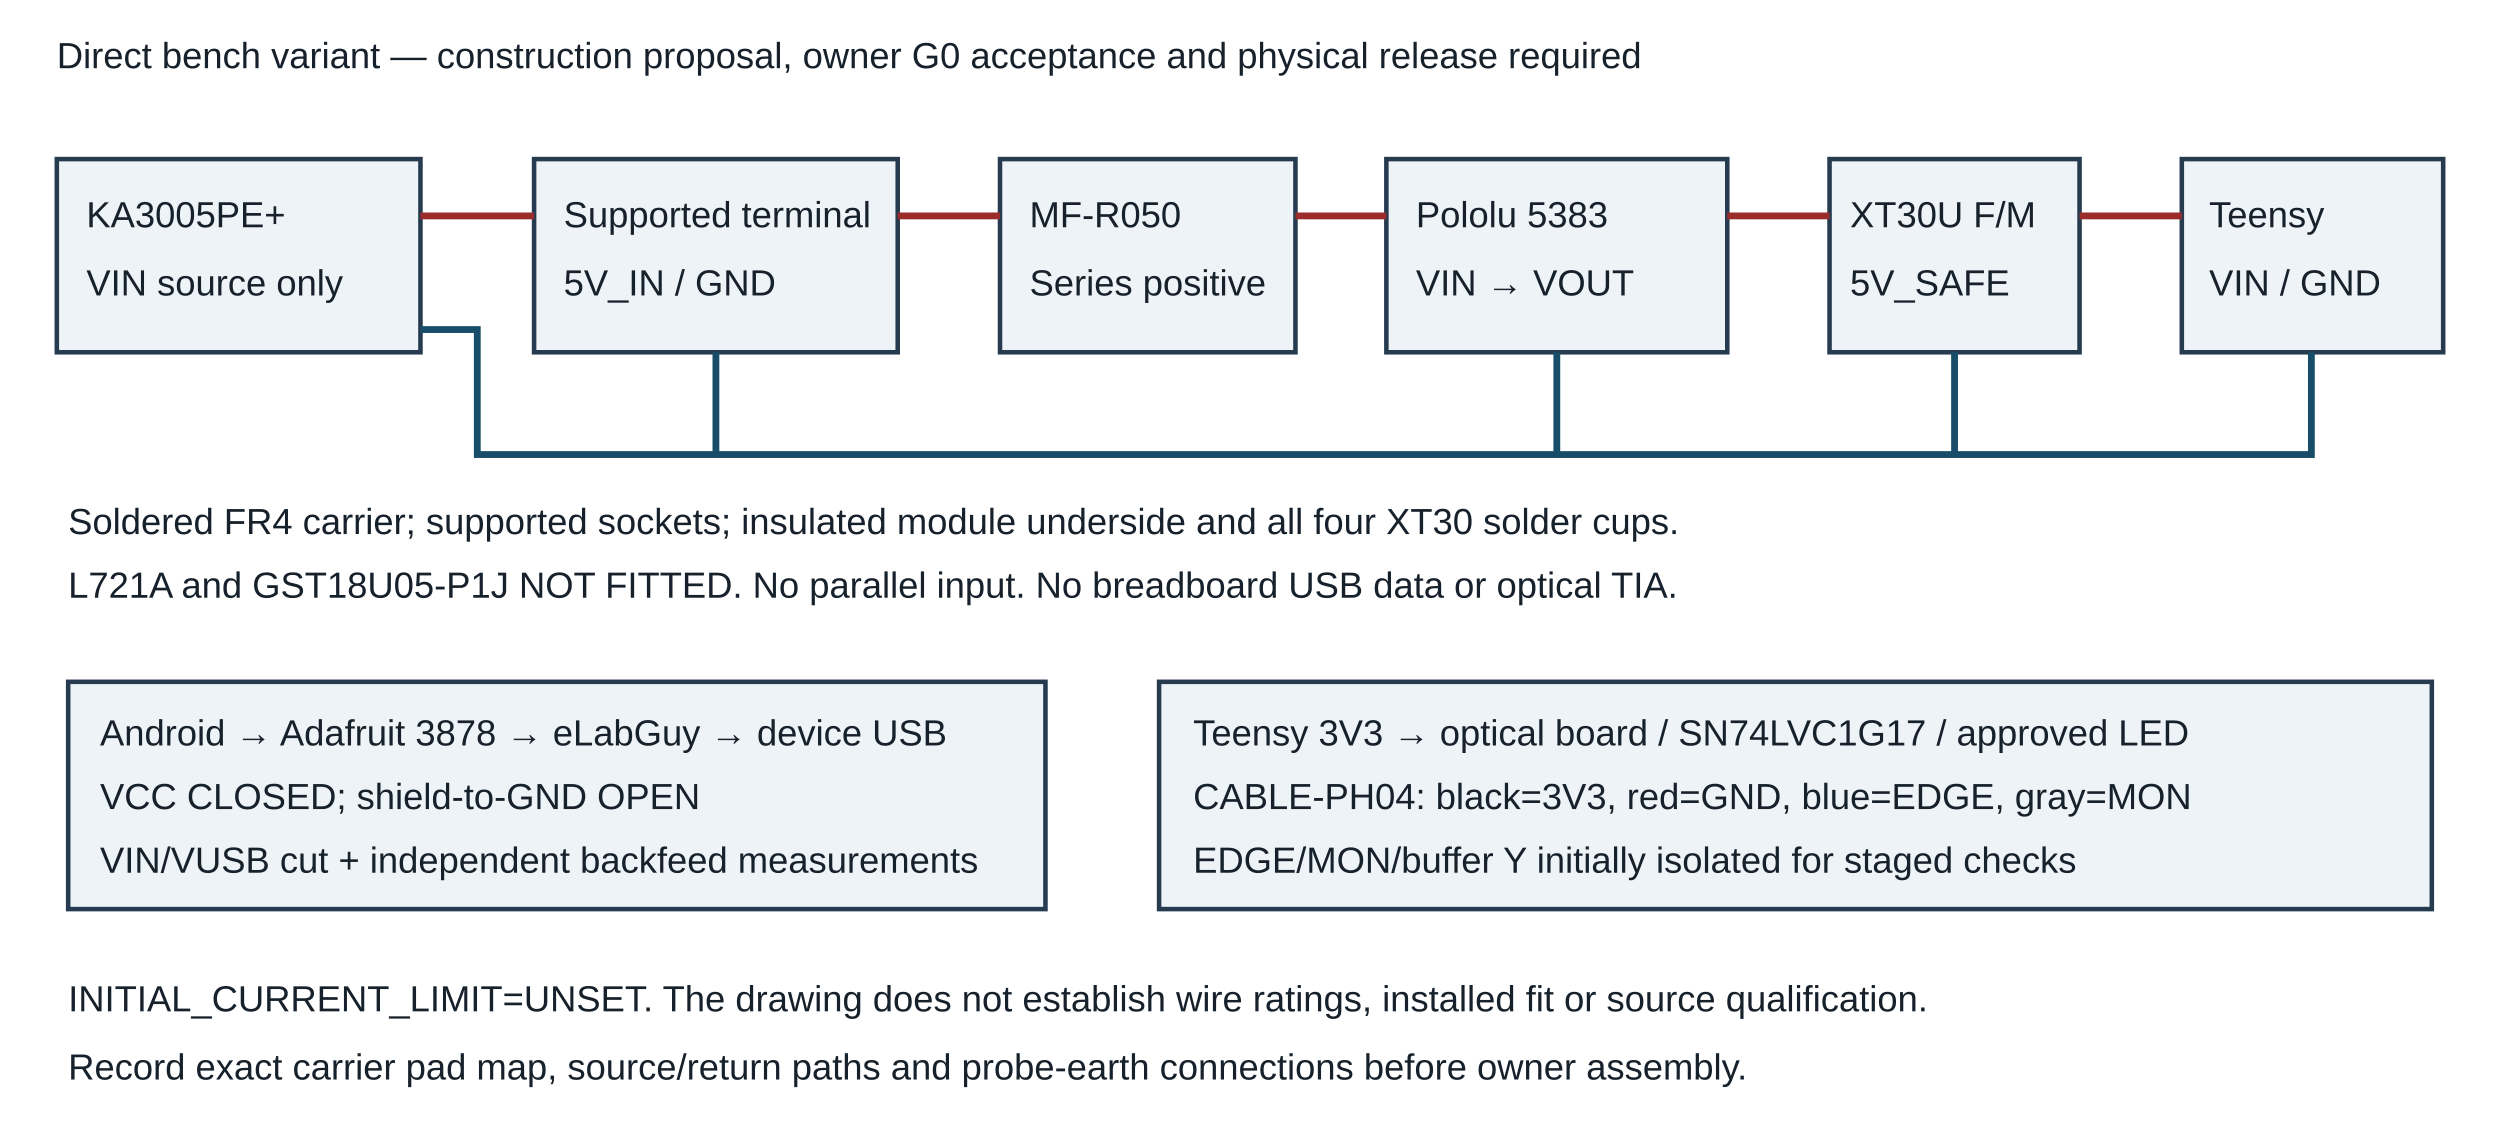
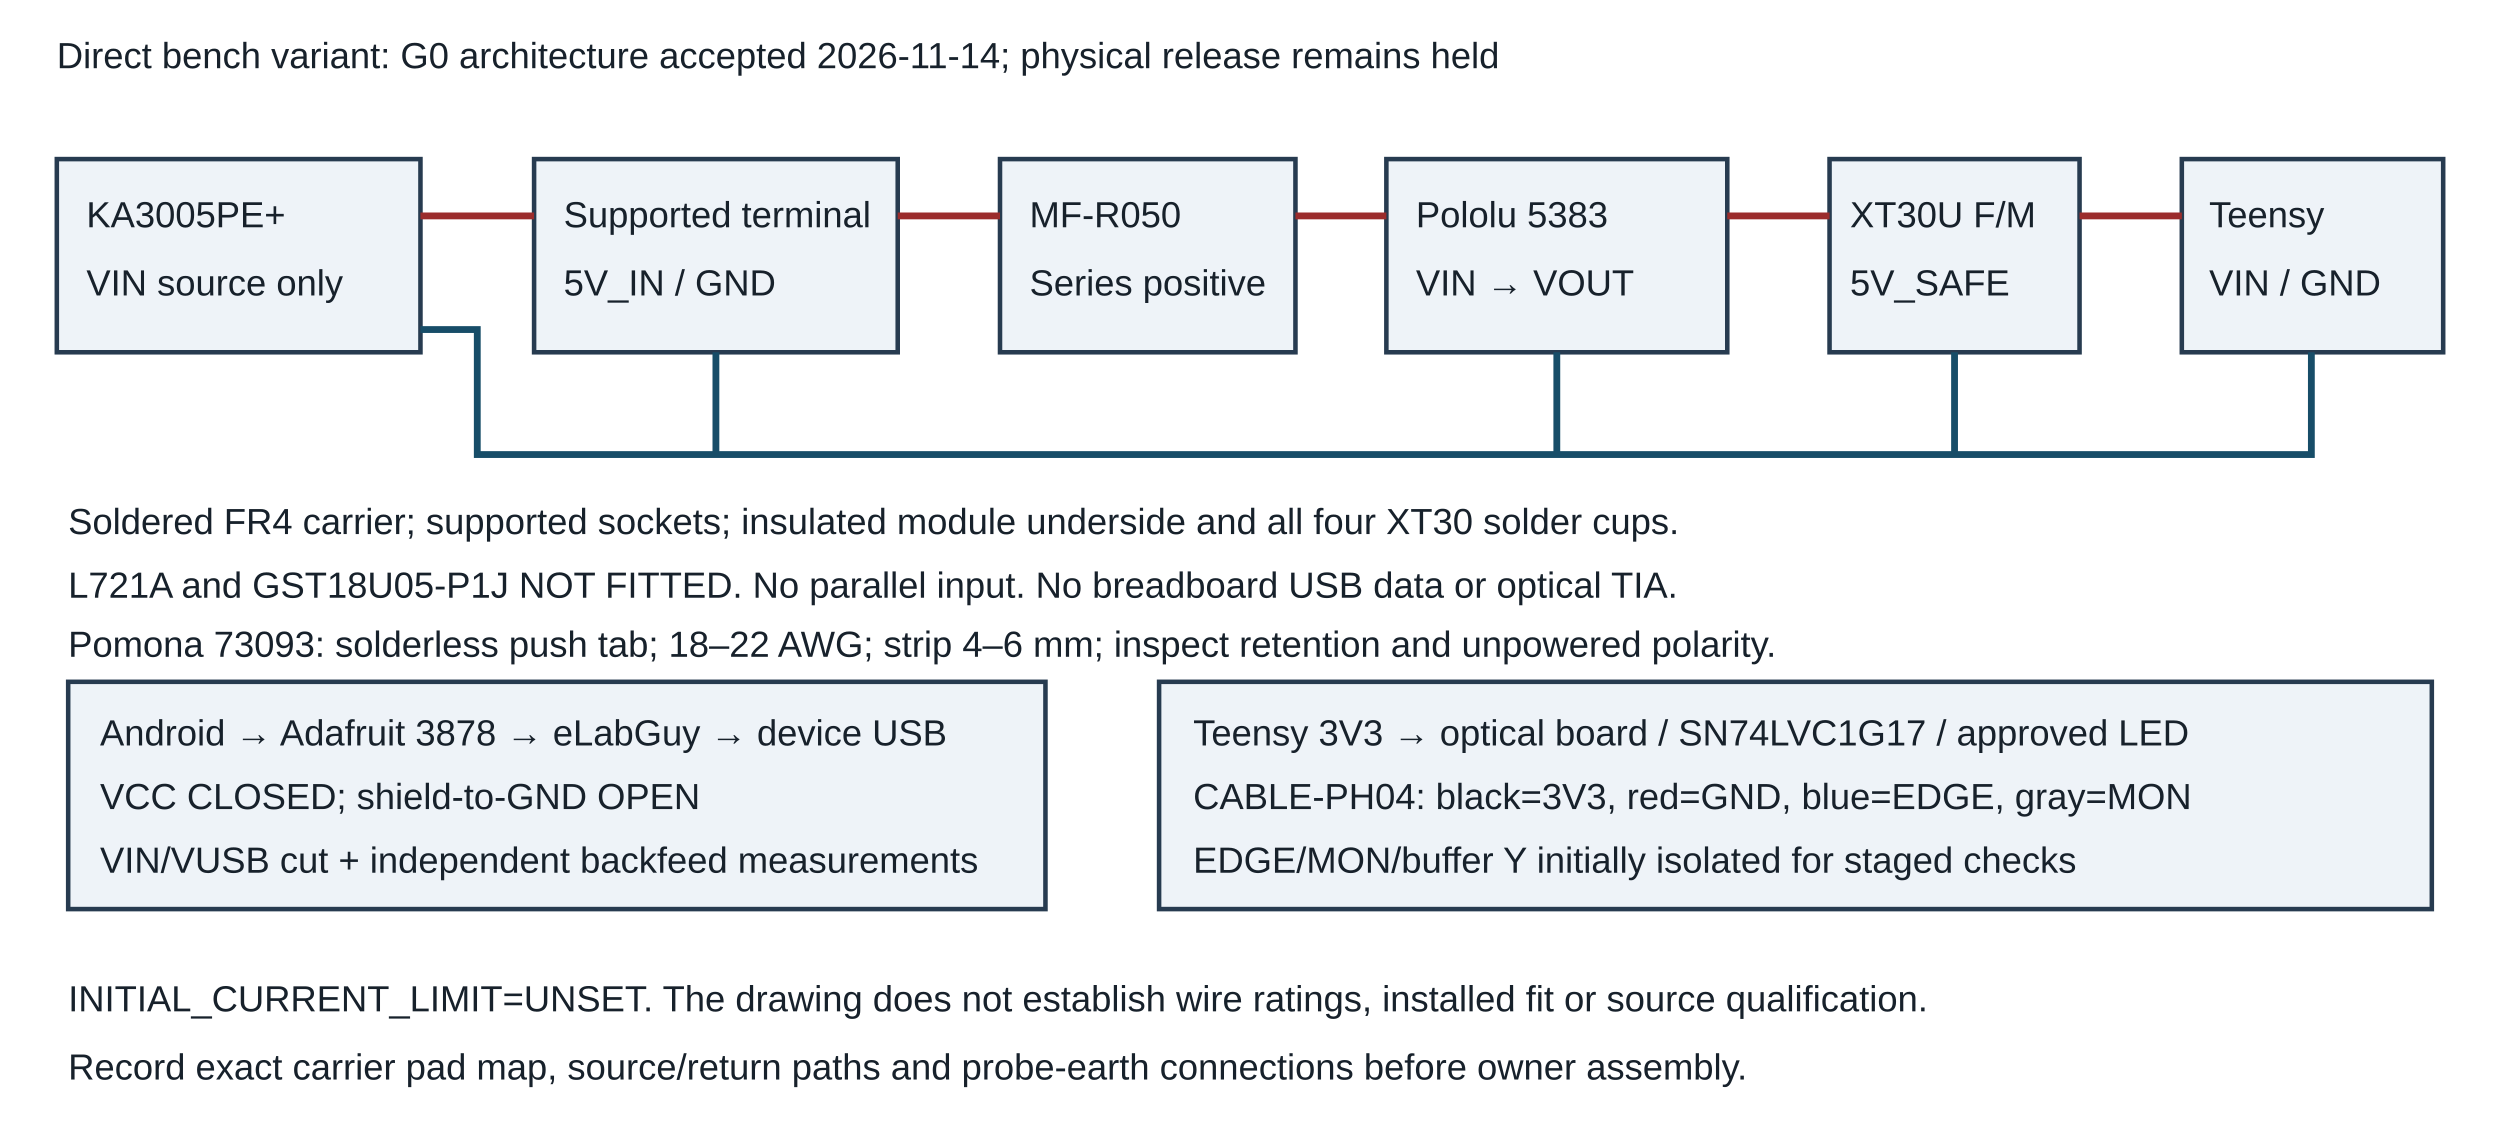
<svg xmlns="http://www.w3.org/2000/svg" width="1100" height="500" viewBox="0 0 1100 500">
  <style>text{font-family:Arial,sans-serif;font-size:16px;fill:#17212b}.box{fill:#eef3f8;stroke:#273b50;stroke-width:2}.wire{fill:none;stroke:#9b2c2c;stroke-width:3}.gnd{fill:none;stroke:#174d68;stroke-width:3}</style>
-   <text x="25" y="30">Direct bench variant — construction proposal, owner G0 acceptance and physical release required</text>
+   <text x="25" y="30">Direct bench variant: G0 architecture accepted 2026-11-14; physical release remains held</text>
  <rect class="box" x="25" y="70" width="160" height="85" />
  <text x="38" y="100">KA3005PE+</text>
  <text x="38" y="130">VIN source only</text>
  <rect class="box" x="235" y="70" width="160" height="85" />
  <text x="248" y="100">Supported terminal</text>
  <text x="248" y="130">5V_IN / GND</text>
  <rect class="box" x="440" y="70" width="130" height="85" />
  <text x="453" y="100">MF-R050</text>
  <text x="453" y="130">Series positive</text>
  <rect class="box" x="610" y="70" width="150" height="85" />
  <text x="623" y="100">Pololu 5383</text>
  <text x="623" y="130">VIN → VOUT</text>
  <rect class="box" x="805" y="70" width="110" height="85" />
  <text x="814" y="100">XT30U F/M</text>
  <text x="814" y="130">5V_SAFE</text>
  <rect class="box" x="960" y="70" width="115" height="85" />
  <text x="972" y="100">Teensy</text>
  <text x="972" y="130">VIN / GND</text>
  <path class="wire" d="M185 95H235 M395 95H440 M570 95H610 M760 95H805 M915 95H960" />
  <path class="gnd" d="M185 145H210V200H1017V155 M315 155V200 M685 155V200 M860 155V200" />
  <text x="30" y="235">Soldered FR4 carrier; supported sockets; insulated module underside and all four XT30 solder cups.</text>
  <text x="30" y="263">L721A and GST18U05-P1J NOT FITTED. No parallel input. No breadboard USB data or optical TIA.</text>
+   <text x="30" y="289">Pomona 73093: solderless push tab; 18–22 AWG; strip 4–6 mm; inspect retention and unpowered polarity.</text>
  <rect class="box" x="30" y="300" width="430" height="100" />
  <text x="44" y="328">Android → Adafruit 3878 → eLabGuy → device USB</text>
  <text x="44" y="356">VCC CLOSED; shield-to-GND OPEN</text>
  <text x="44" y="384">VIN/VUSB cut + independent backfeed measurements</text>
  <rect class="box" x="510" y="300" width="560" height="100" />
  <text x="525" y="328">Teensy 3V3 → optical board / SN74LVC1G17 / approved LED</text>
  <text x="525" y="356">CABLE-PH04: black=3V3, red=GND, blue=EDGE, gray=MON</text>
  <text x="525" y="384">EDGE/MON/buffer Y initially isolated for staged checks</text>
  <text x="30" y="445">INITIAL_CURRENT_LIMIT=UNSET. The drawing does not establish wire ratings, installed fit or source qualification.</text>
  <text x="30" y="475">Record exact carrier pad map, source/return paths and probe-earth connections before owner assembly.</text>
</svg>
